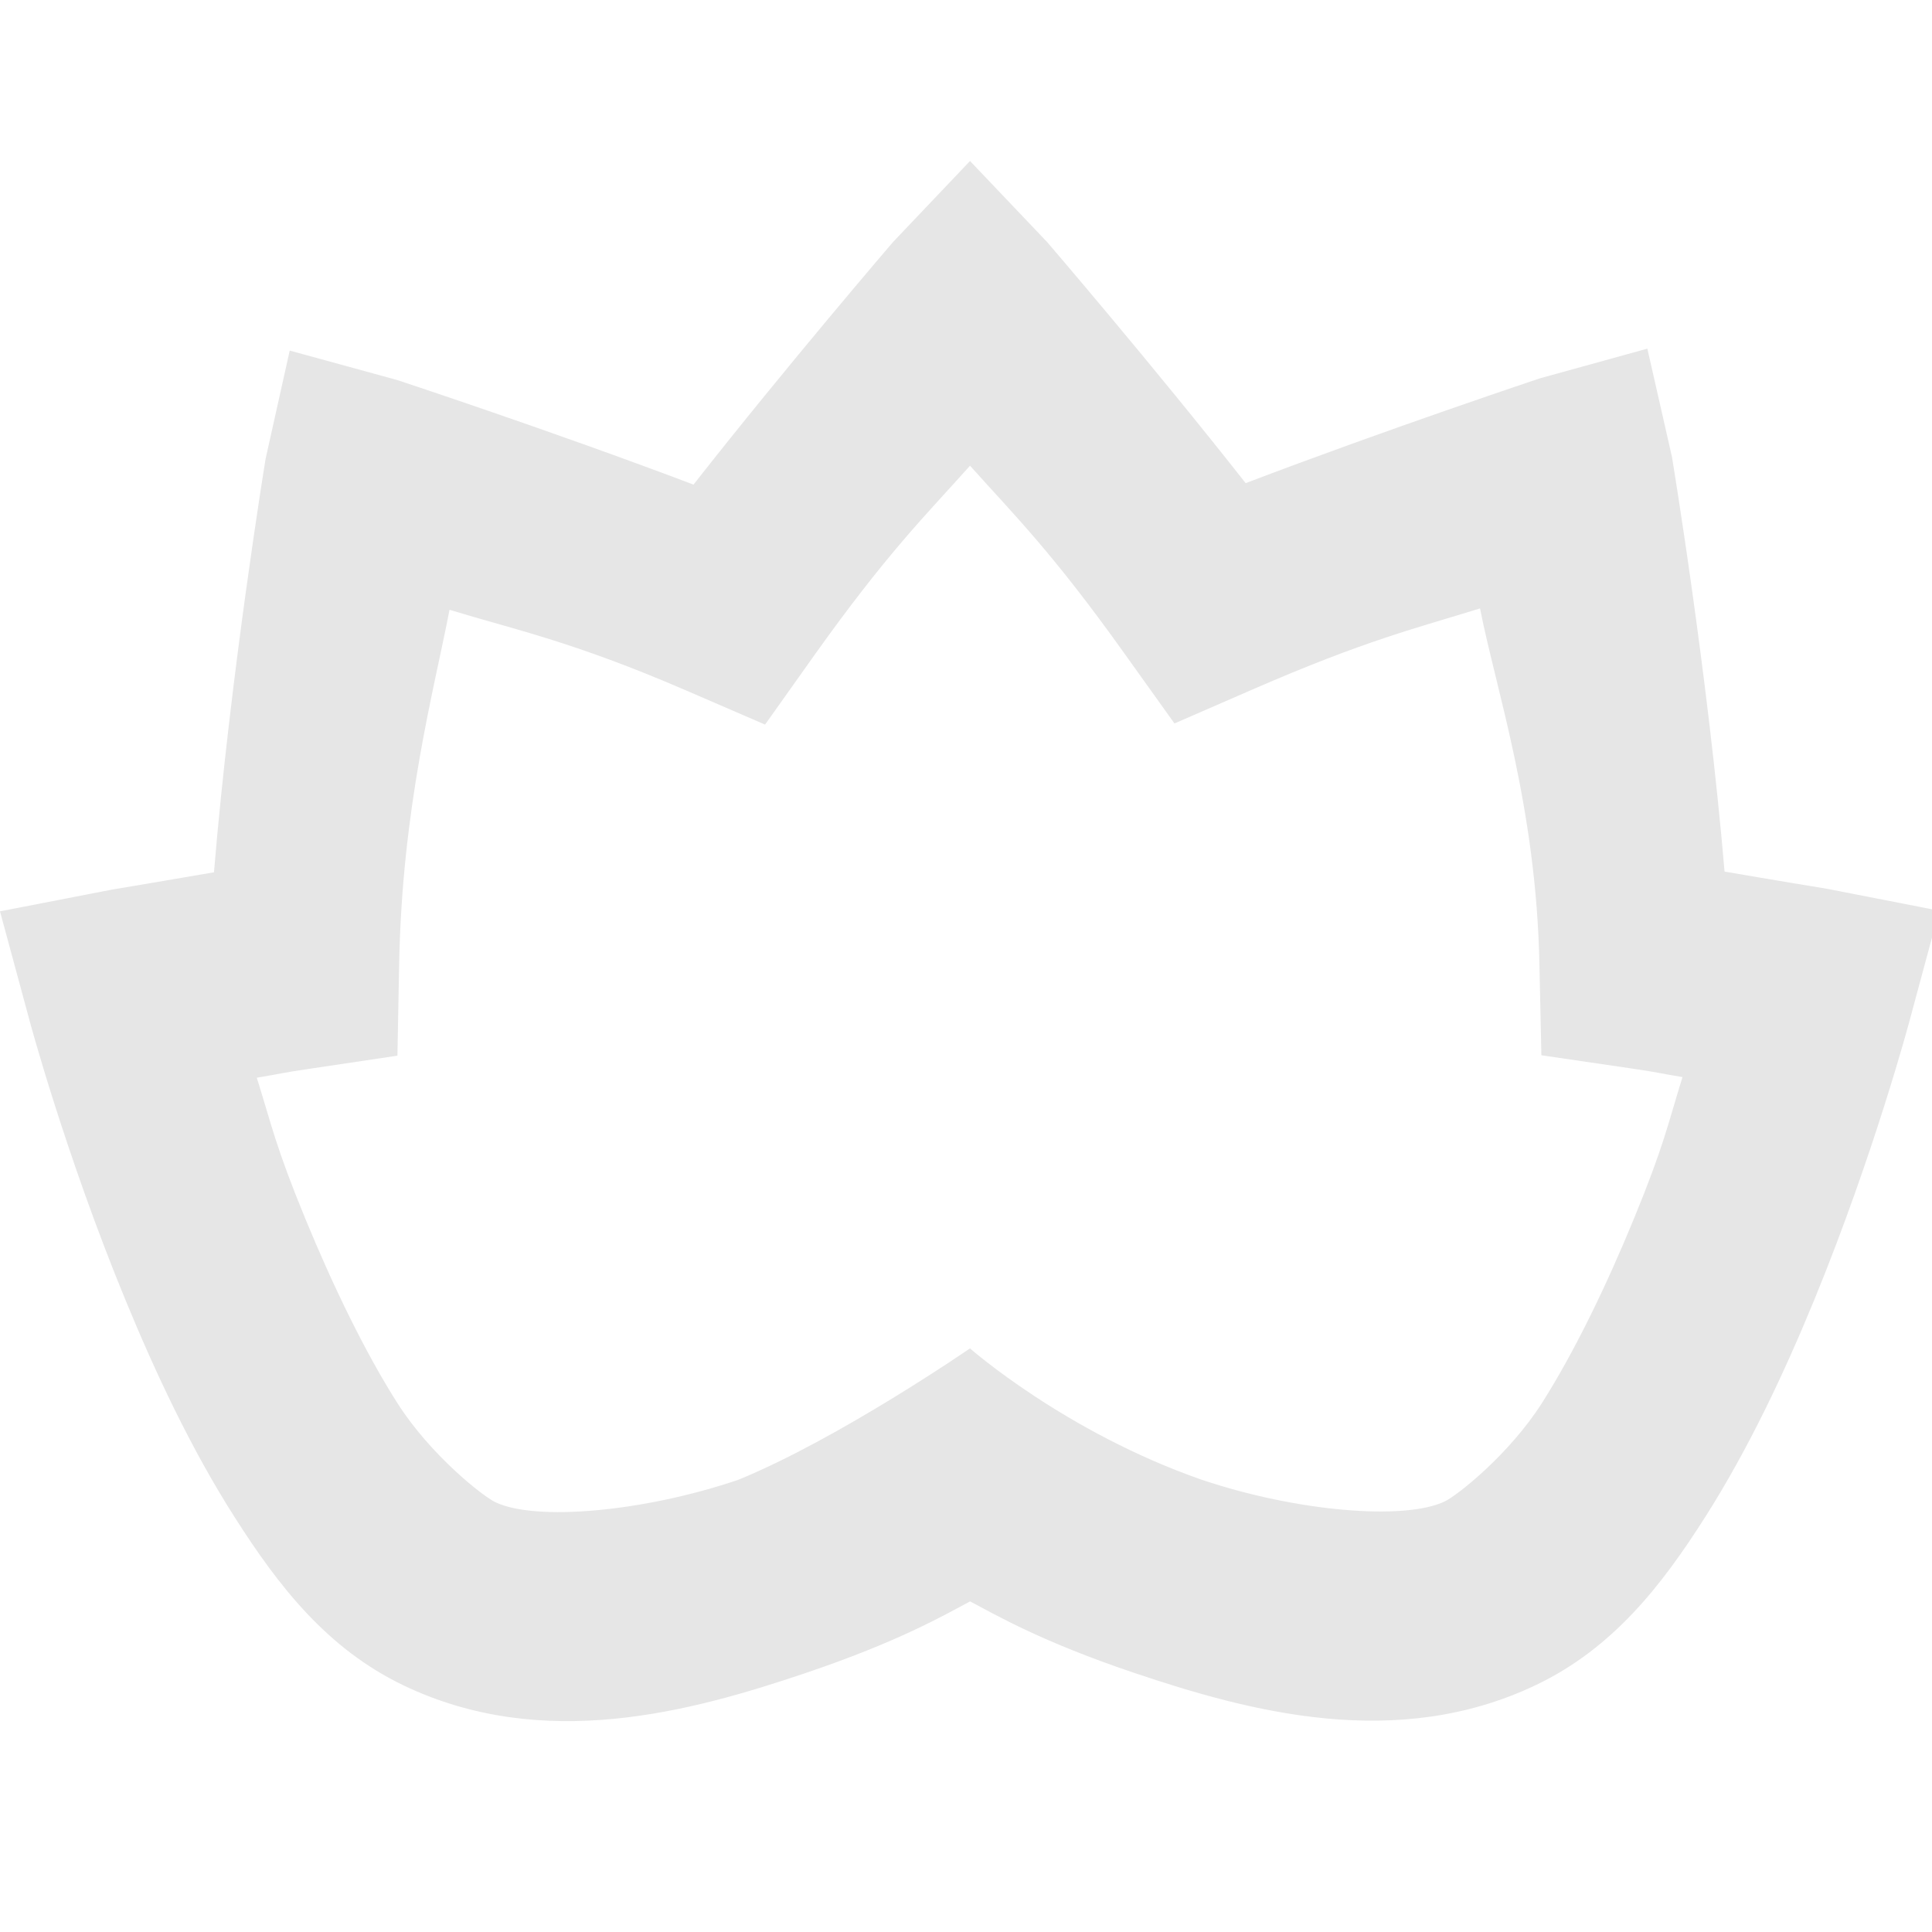
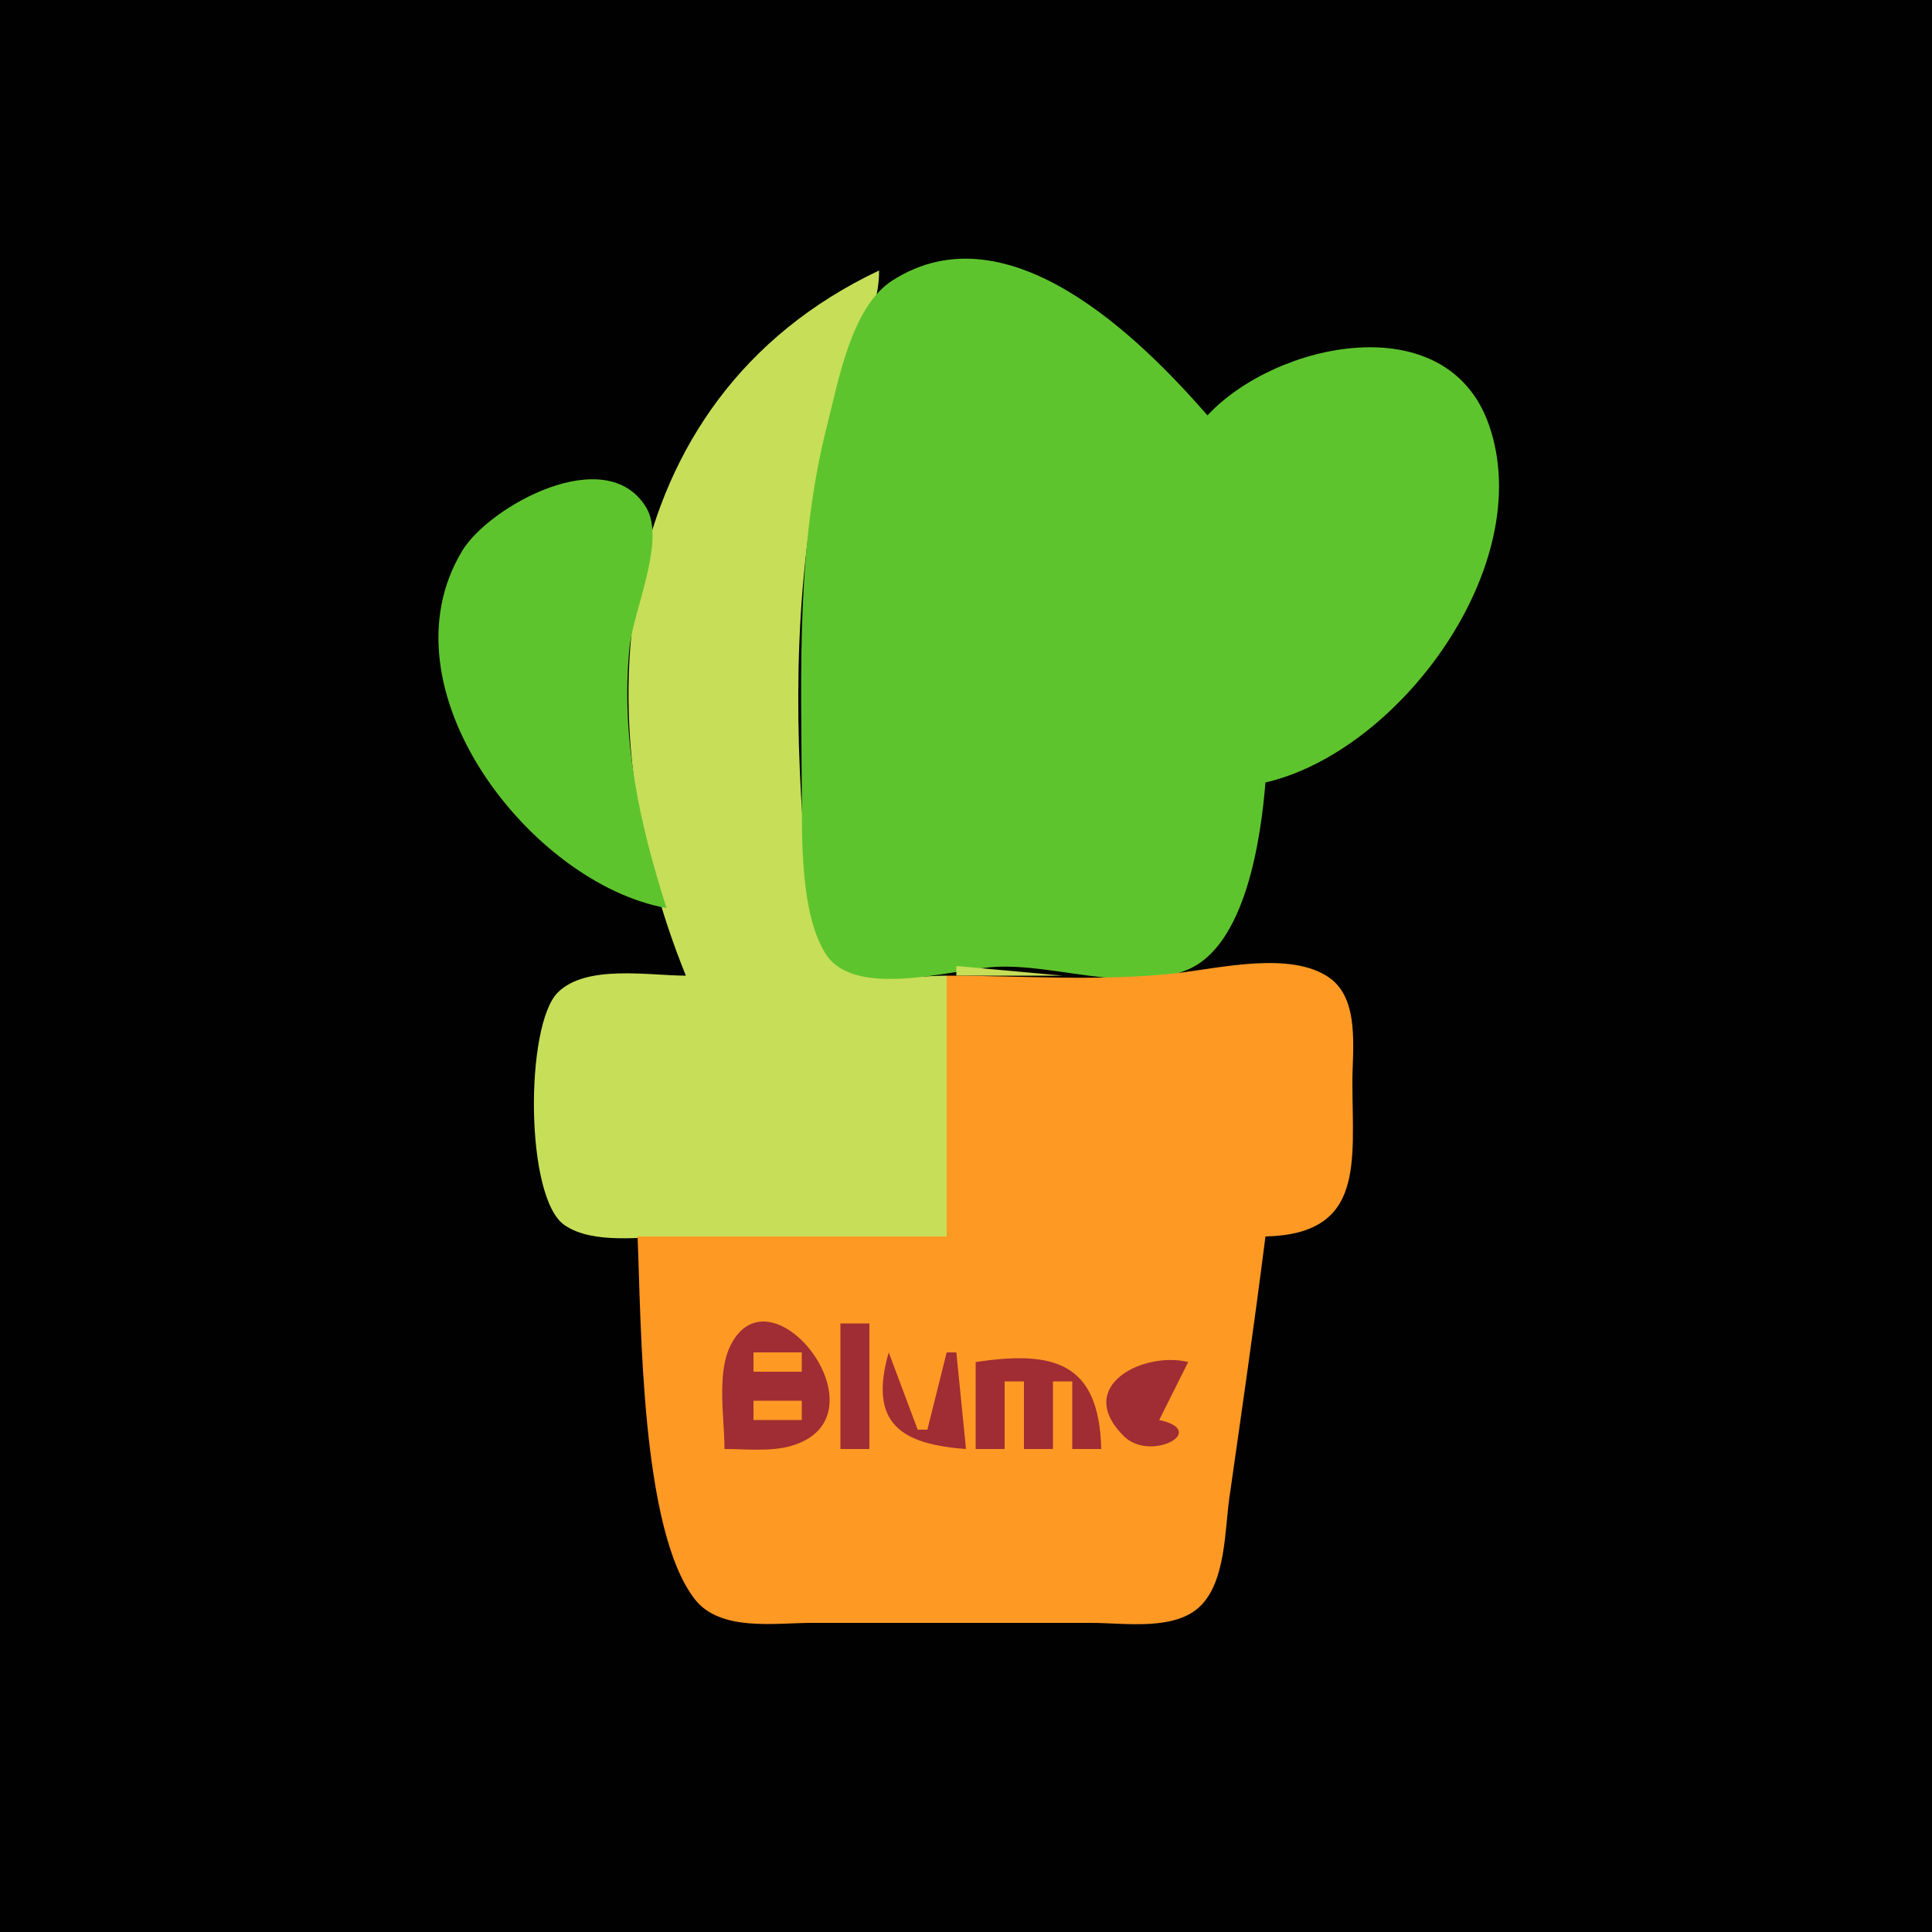
- <svg xmlns="http://www.w3.org/2000/svg" width="24" height="24" id="svg4216" version="1.1" viewBox="0 0 24 24">
-   <g id="layer1" transform="translate(0,-40)">
-     <path style="color:#000000;font-style:normal;font-variant:normal;font-weight:normal;font-stretch:normal;font-size:medium;line-height:normal;font-family:sans-serif;text-indent:0;text-align:start;text-decoration:none;text-decoration-line:none;text-decoration-style:solid;text-decoration-color:#000000;letter-spacing:normal;word-spacing:normal;text-transform:none;writing-mode:lr-tb;direction:ltr;baseline-shift:baseline;text-anchor:start;white-space:normal;clip-rule:nonzero;display:inline;overflow:visible;visibility:visible;opacity:1;isolation:auto;mix-blend-mode:normal;color-interpolation:sRGB;color-interpolation-filters:linearRGB;solid-color:#000000;solid-opacity:1;fill:#e6e6e6;fill-opacity:1;fill-rule:evenodd;stroke:none;stroke-width:2.243;stroke-linecap:butt;stroke-linejoin:miter;stroke-miterlimit:4;stroke-dasharray:none;stroke-dashoffset:0;stroke-opacity:1;color-rendering:auto;image-rendering:auto;shape-rendering:auto;text-rendering:auto;enable-background:accumulate" d="m 12.05,42 -0.956,1.006 c 0,0 -1.311,1.526 -2.479,3.014 C 6.846,45.35 4.931,44.72 4.931,44.72 l -1.332,-0.365 -0.3,1.347 c 0,0 -0.437,2.669 -0.641,5.134 -0.501,0.087 -1.267,0.215 -1.267,0.215 L 0,51.321 0.371,52.692 c 0,0 0.443,1.65 1.188,3.458 0.372,0.904 0.818,1.855 1.359,2.702 0.54,0.847 1.144,1.631 2.102,2.088 1.731,0.825 3.559,0.326 4.993,-0.159 1.146,-0.387 1.705,-0.711 2.038,-0.888 0.334,0.177 0.892,0.502 2.038,0.888 1.435,0.483 3.262,0.977 4.993,0.15 0.958,-0.458 1.563,-1.24 2.102,-2.088 0.539,-0.848 0.985,-1.798 1.356,-2.702 0.742,-1.809 1.182,-3.464 1.182,-3.464 l 0.368,-1.364 -1.388,-0.271 c 0,0 -0.772,-0.127 -1.279,-0.215 -0.209,-2.474 -0.653,-5.149 -0.653,-5.149 l -0.306,-1.347 -1.332,0.368 c 0,0 -1.9,0.633 -3.658,1.303 -1.162,-1.478 -2.467,-2.996 -2.467,-2.996 z m -3.76e-4,3.785 c 0.552,0.616 1.023,1.077 1.92,2.335 l 0.62,0.867 0.979,-0.426 c 1.402,-0.61 2.021,-0.756 2.817,-1.003 0.196,1.006 0.7,2.46 0.738,4.434 l 0.024,1.117 1.106,0.162 c 0.356,0.052 0.351,0.06 0.647,0.109 -0.185,0.595 -0.229,0.848 -0.603,1.758 -0.334,0.814 -0.734,1.647 -1.141,2.288 -0.408,0.641 -1.053,1.151 -1.211,1.226 -0.501,0.239 -1.843,0.125 -3.017,-0.27 -1.699,-0.592 -2.879,-1.632 -2.879,-1.632 0,0 -1.633,1.125 -2.882,1.634 C 7.995,58.781 6.655,58.9 6.154,58.661 5.996,58.586 5.349,58.075 4.94,57.435 4.531,56.794 4.131,55.96 3.796,55.147 3.421,54.236 3.377,53.983 3.19,53.388 c 0.294,-0.049 0.289,-0.057 0.641,-0.109 l 1.106,-0.165 0.021,-1.117 c 0.034,-1.971 0.433,-3.417 0.626,-4.422 0.8,0.245 1.53,0.392 2.941,1.003 l 0.979,0.423 0.618,-0.87 c 0.901,-1.264 1.375,-1.728 1.929,-2.347 z" id="path4170-9" />
-   </g>
+ <svg xmlns="http://www.w3.org/2000/svg" width="200" height="200">
+   <path style="fill:#010101; stroke:none;" d="M0 0L0 200L200 200L200 0L0 0z" />
+   <path style="fill:#c7de58; stroke:none;" d="M91 28C62.577 41.471 60.221 74.401 71 101C67.22 101 60.68 99.804 57.742 102.742C54.344 106.141 54.334 123.999 58.434 126.821C61.423 128.879 66.571 128 70 128L98 128L98 101C94.582 101 89.284 101.94 86.564 99.397C83.412 96.449 83.366 89.035 83.09 85C82.139 71.127 82.467 56.446 86.152 43C87.47 38.191 91.053 32.893 91 28z" />
+   <path style="fill:#5ec42e; stroke:none;" d="M131 81C144.84 77.824 159.188 58.531 154.146 44.015C149.803 31.512 131.997 35.449 125 43C118.183 35.196 104.424 21.339 92.39 29.028C88.125 31.753 86.791 39.462 85.63 44C82.433 56.496 82.939 69.207 83.001 82C83.024 86.778 82.84 94.495 85.434 98.682C88.415 103.494 98.495 100.348 103 100.093C109.253 99.74 116.849 102.872 122.895 100.397C128.978 97.906 130.533 86.714 131 81M69 94C66.18 85.181 64.239 76.321 65.171 67C65.547 63.232 68.969 55.937 66.882 52.514C62.726 45.698 50.63 52.432 47.858 57.005C39.198 71.287 54.986 91.501 69 94z" />
+   <path style="fill:#c7de58; stroke:none;" d="M99 100L99 101L110 101L99 100z" />
+   <path style="fill:#fe9924; stroke:none;" d="M98 101L98 128L66 128C66.388 137.028 66.316 158.382 71.938 165.566C74.571 168.93 80.252 168 84 168L113 168C116.379 168 121.601 168.868 124.262 166.258C126.894 163.675 126.784 158.403 127.271 155C128.555 146.016 129.861 137.003 131 128C141.328 127.75 140.003 120.345 140 112C139.999 108.624 140.797 103.403 137.566 101.179C133.625 98.466 126.375 100.198 122 100.715C114.137 101.642 105.912 101 98 101z" />
+   <path style="fill:#9f2d33; stroke:none;" d="M75 150C77.198 149.998 79.752 150.297 81.889 149.682C92.175 146.72 79.841 130.712 75.603 139.318C74.176 142.217 75 146.845 75 150M87 137L87 150L90 150L90 137L87 137z" />
+   <path style="fill:#fe9924; stroke:none;" d="M78 140L78 142L83 142L83 140L78 140z" />
+   <path style="fill:#9f2d33; stroke:none;" d="M92 140C89.895 147.345 93.259 149.504 100 150L99 140L98 140L96 148L95 148L92 140M101 141L101 150L104 150L104 143L106 143L106 150L109 150L109 143L111 143L111 150L114 150C113.783 141.025 109.113 139.776 101 141M120 147L123 141C118.44 139.85 111.103 143.454 116.333 148.667C119.075 151.399 125.226 148.122 120 147z" />
+   <path style="fill:#fe9924; stroke:none;" d="M118 143L117 146L118 143M78 145L78 147L83 147L83 145L78 145z" />
</svg>
